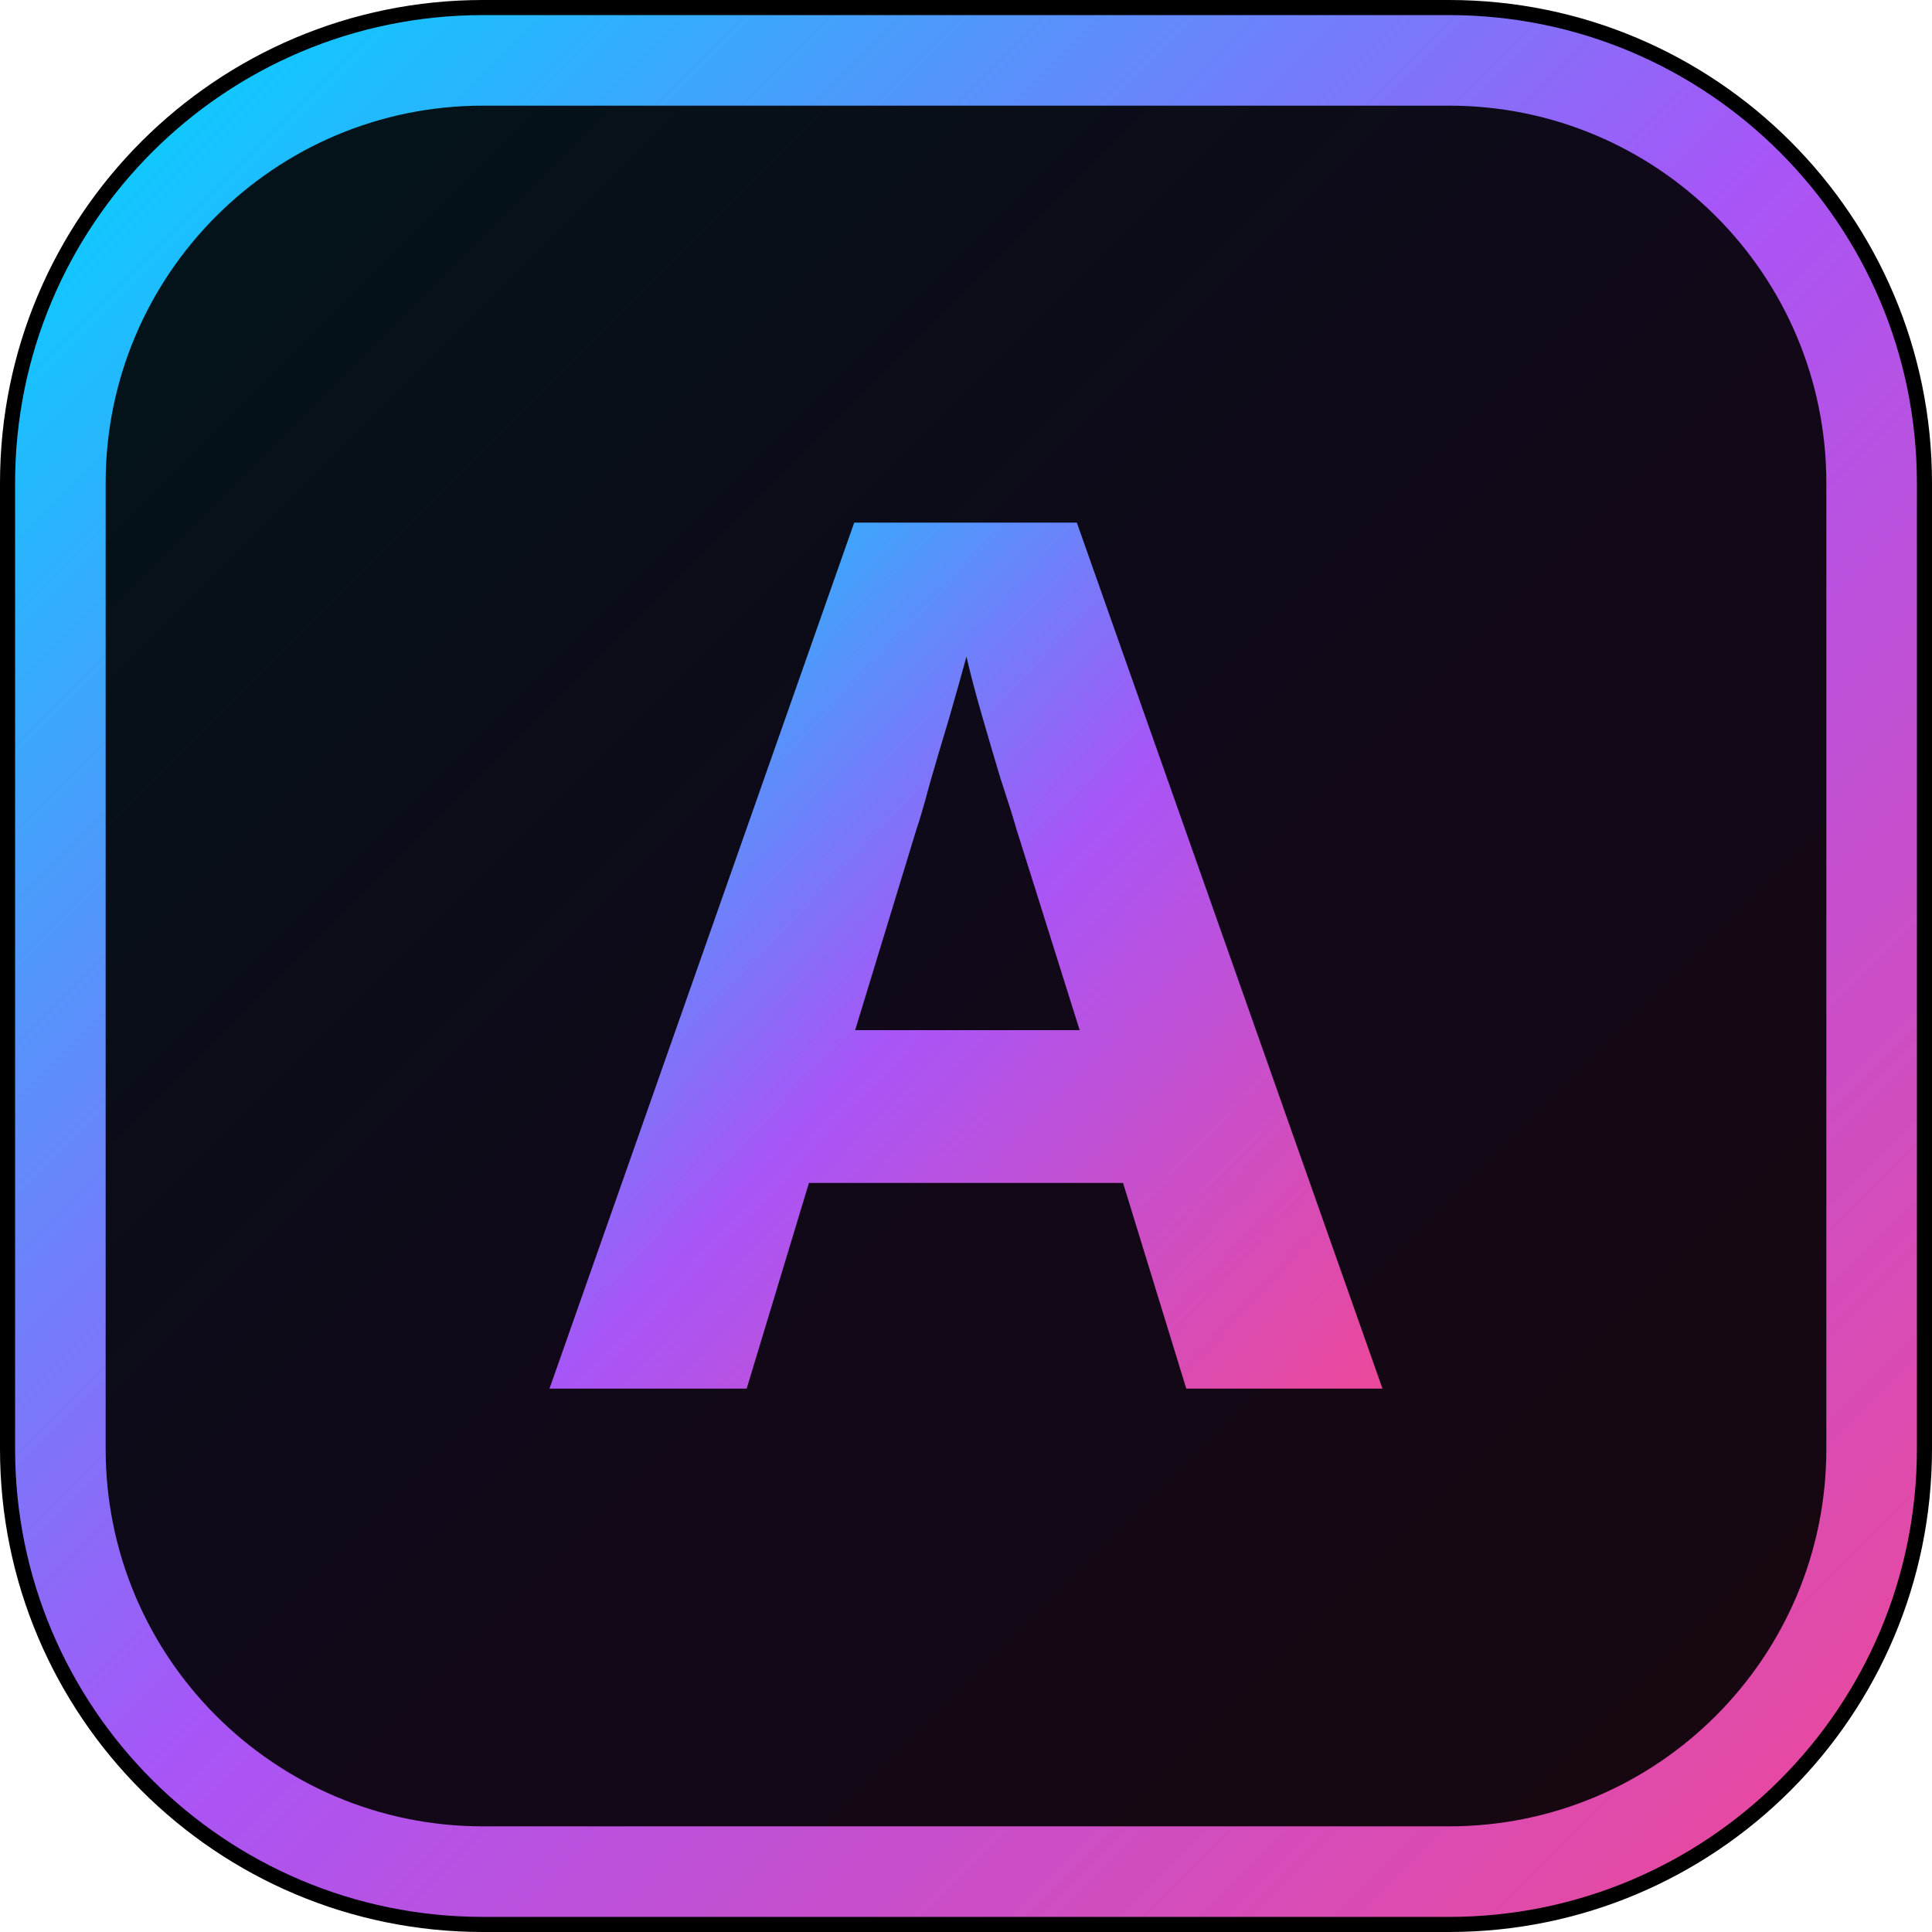
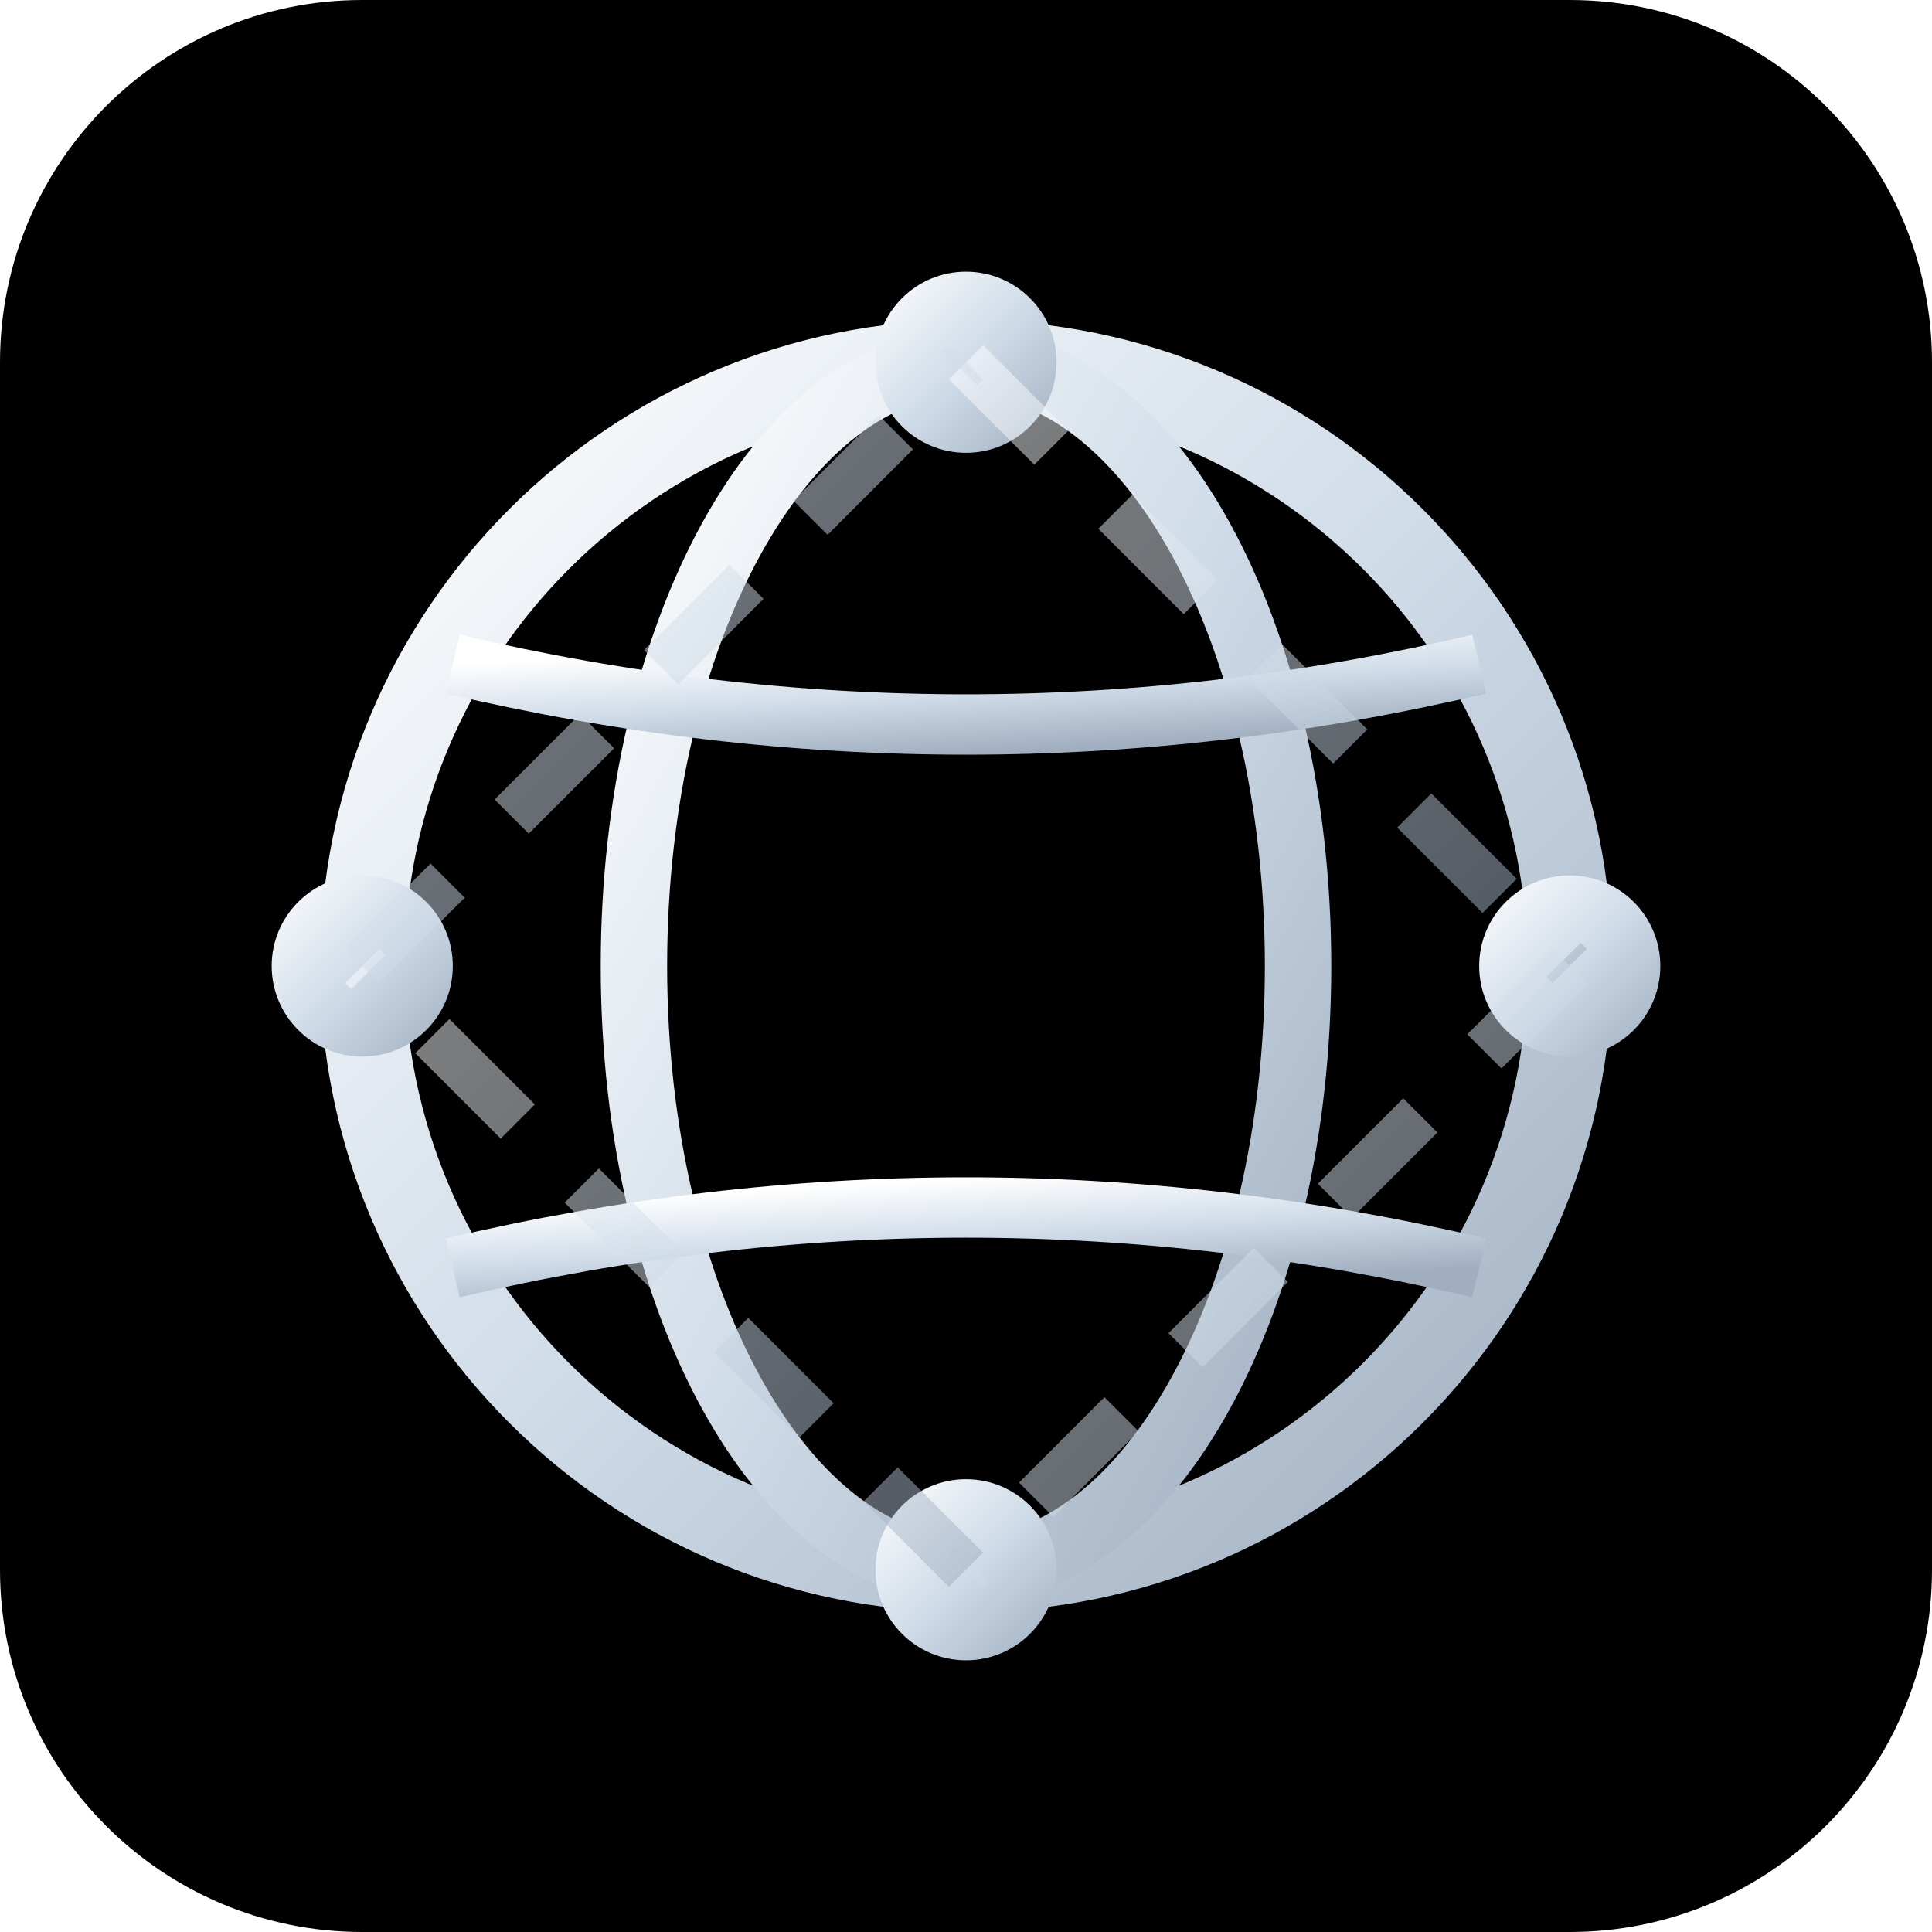
<svg xmlns="http://www.w3.org/2000/svg" width="32" height="32" viewBox="0 0 32 32">
-   <rect width="32" height="32" rx="8" fill="#000000" />
-   <rect width="30" height="30" x="1" y="1" rx="7" fill="url(#grad)" fill-opacity="0.1" stroke="url(#grad)" stroke-width="1.5" />
-   <text x="16" y="23" font-family="system-ui, sans-serif" font-size="20" font-weight="900" fill="url(#grad)" text-anchor="middle">A</text>
  <defs>
-     <linearGradient id="grad" x1="0%" y1="0%" x2="100%" y2="100%">
-       <stop offset="0%" stop-color="#00d4ff" />
-       <stop offset="50%" stop-color="#a855f7" />
-       <stop offset="100%" stop-color="#ec4899" />
+     <linearGradient id="silver" x1="0%" y1="0%" x2="100%" y2="100%">
+       <stop offset="0%" stop-color="#ffffff" />
+       <stop offset="50%" stop-color="#d0dce8" />
+       <stop offset="100%" stop-color="#a0aec0" />
    </linearGradient>
  </defs>
+   <rect width="32" height="32" rx="6" fill="#000000" />
+   <circle cx="16" cy="16" r="10" fill="none" stroke="url(#silver)" stroke-width="1.4" />
+   <ellipse cx="16" cy="16" rx="5.5" ry="10" fill="none" stroke="url(#silver)" stroke-width="1.1" />
+   <line x1="6" y1="16" x2="26" y2="16" stroke="url(#silver)" stroke-width="1.1" />
+   <path d="M7.5 11 Q16 13 24.5 11" fill="none" stroke="url(#silver)" stroke-width="1" />
+   <path d="M7.5 21 Q16 19 24.5 21" fill="none" stroke="url(#silver)" stroke-width="1" />
+   <circle cx="16" cy="6" r="1.5" fill="url(#silver)" />
+   <circle cx="26" cy="16" r="1.5" fill="url(#silver)" />
+   <circle cx="16" cy="26" r="1.5" fill="url(#silver)" />
+   <circle cx="6" cy="16" r="1.5" fill="url(#silver)" />
+   <line x1="16" y1="6" x2="26" y2="16" stroke="url(#silver)" stroke-width="0.8" stroke-dasharray="2 1.5" opacity="0.5" />
+   <line x1="26" y1="16" x2="16" y2="26" stroke="url(#silver)" stroke-width="0.8" stroke-dasharray="2 1.5" opacity="0.5" />
+   <line x1="16" y1="26" x2="6" y2="16" stroke="url(#silver)" stroke-width="0.8" stroke-dasharray="2 1.5" opacity="0.5" />
+   <line x1="6" y1="16" x2="16" y2="6" stroke="url(#silver)" stroke-width="0.8" stroke-dasharray="2 1.5" opacity="0.5" />
</svg>
